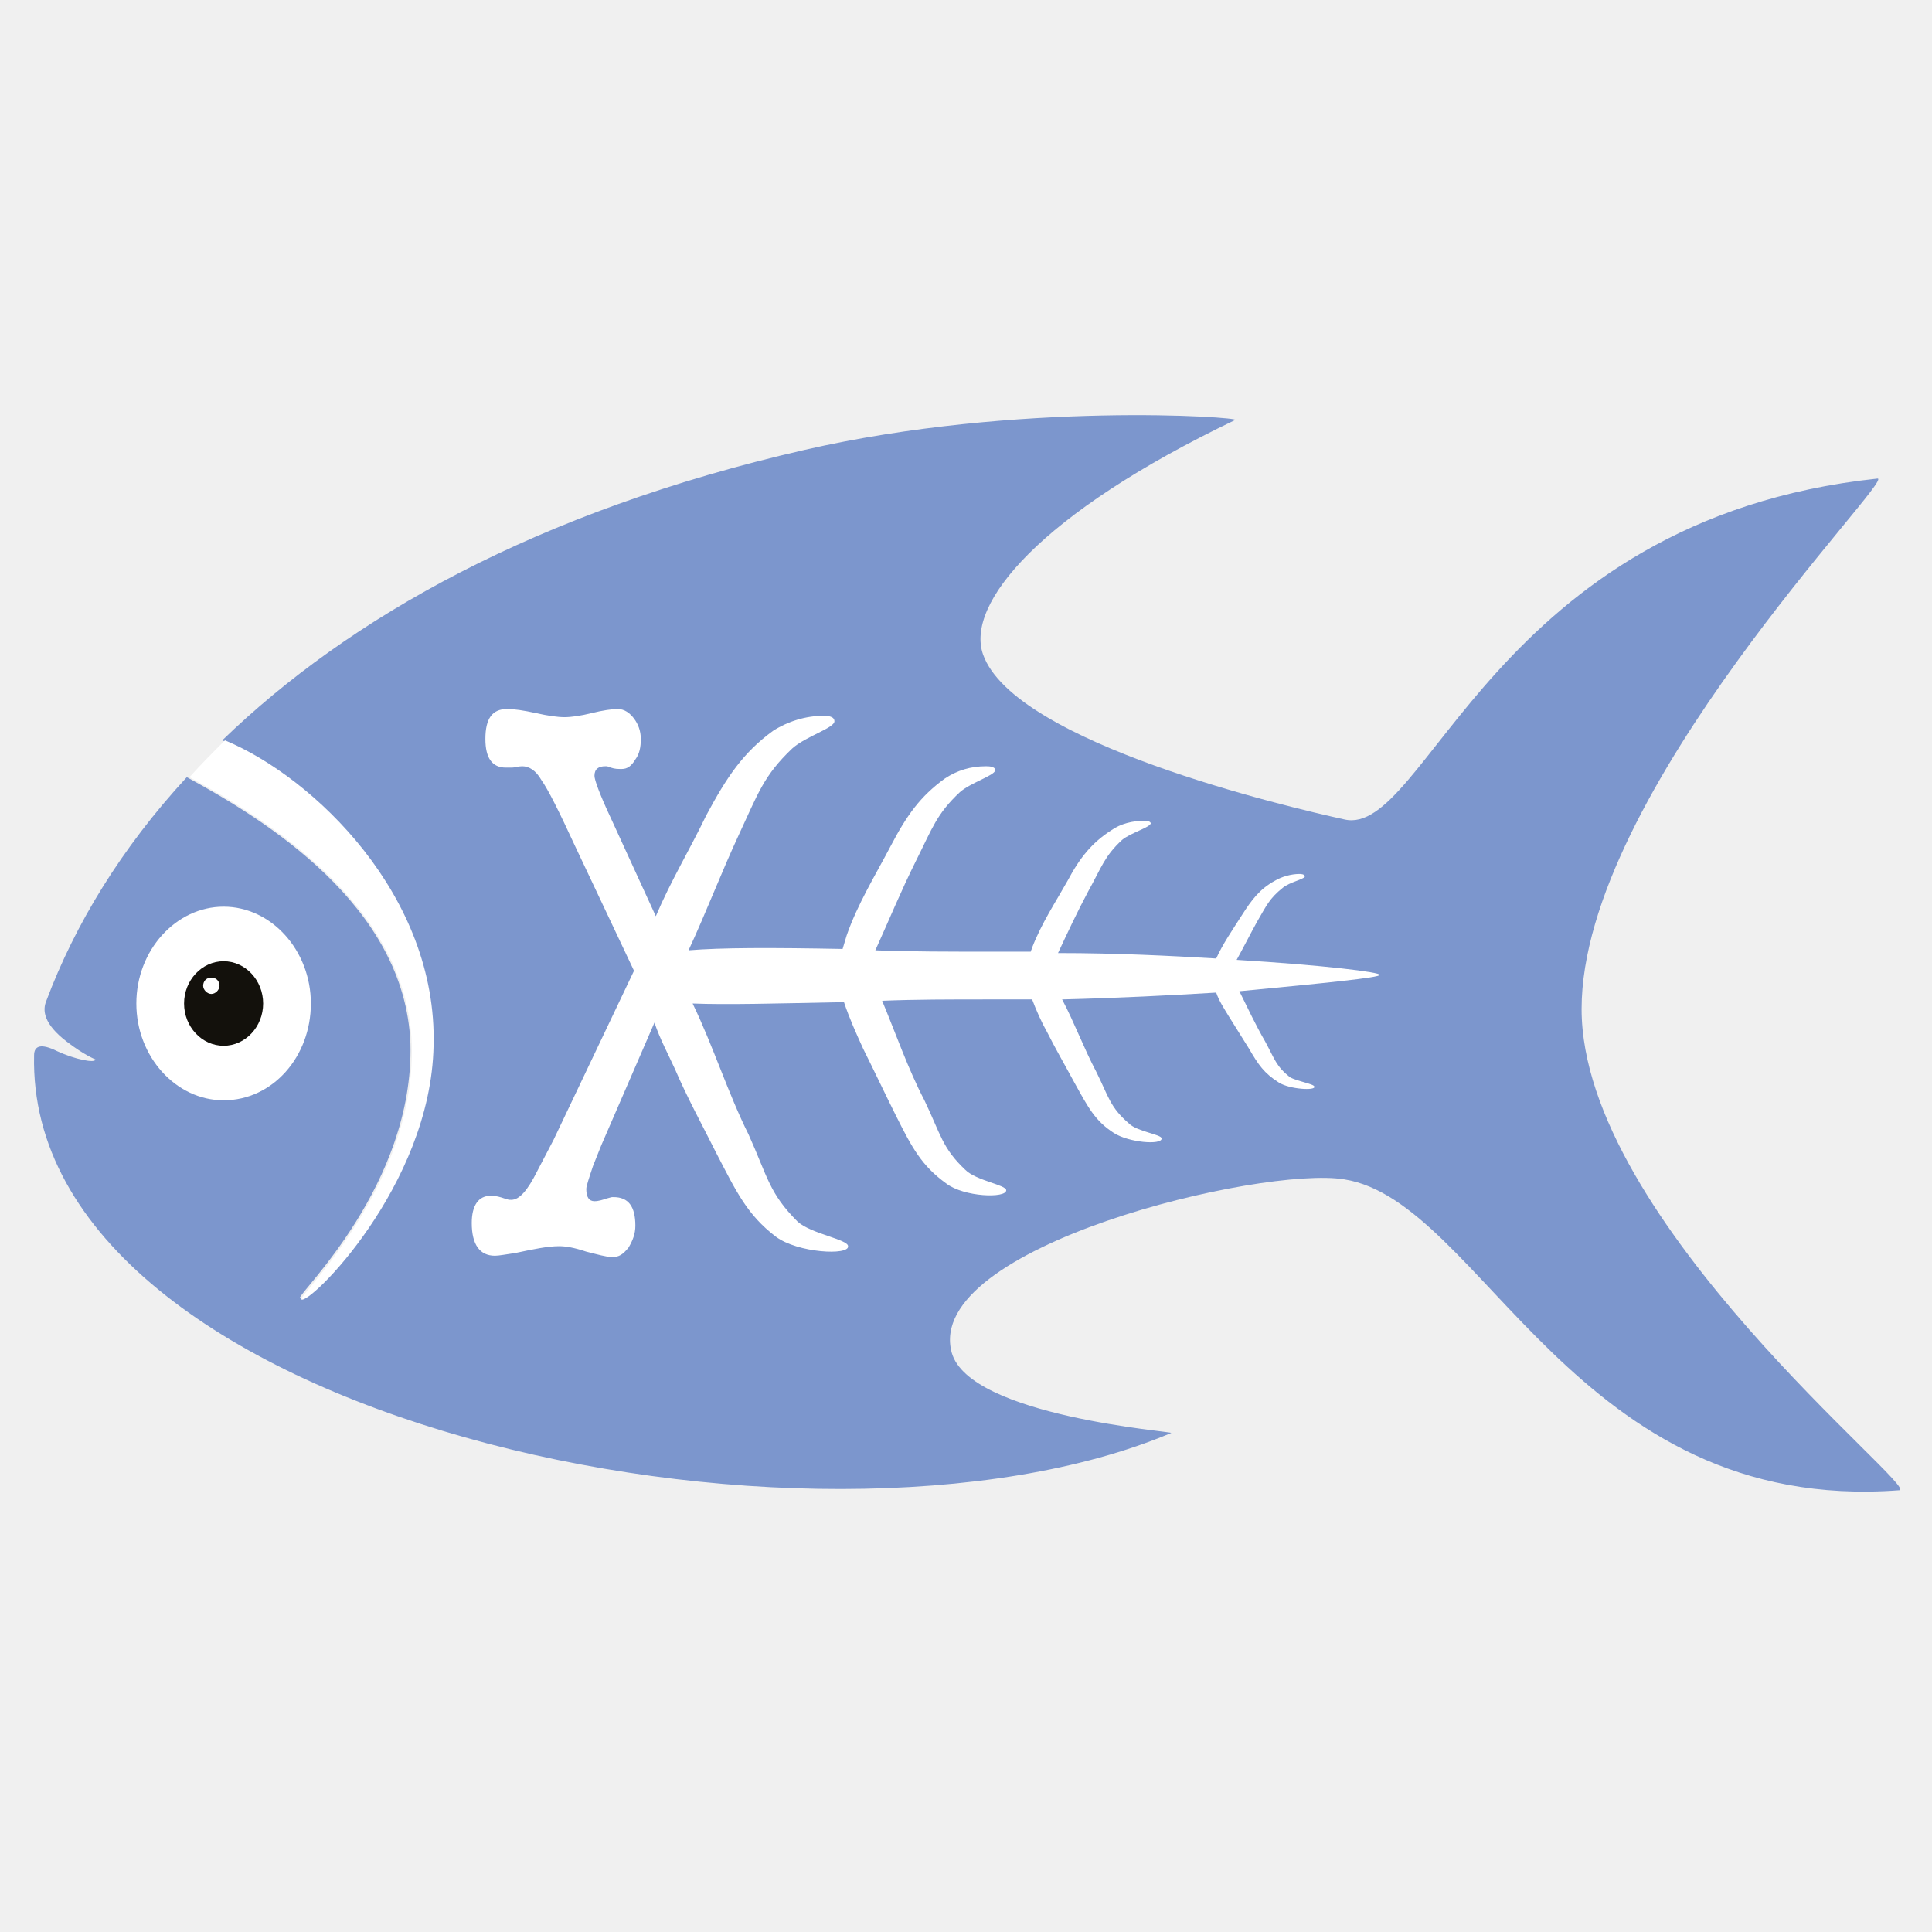
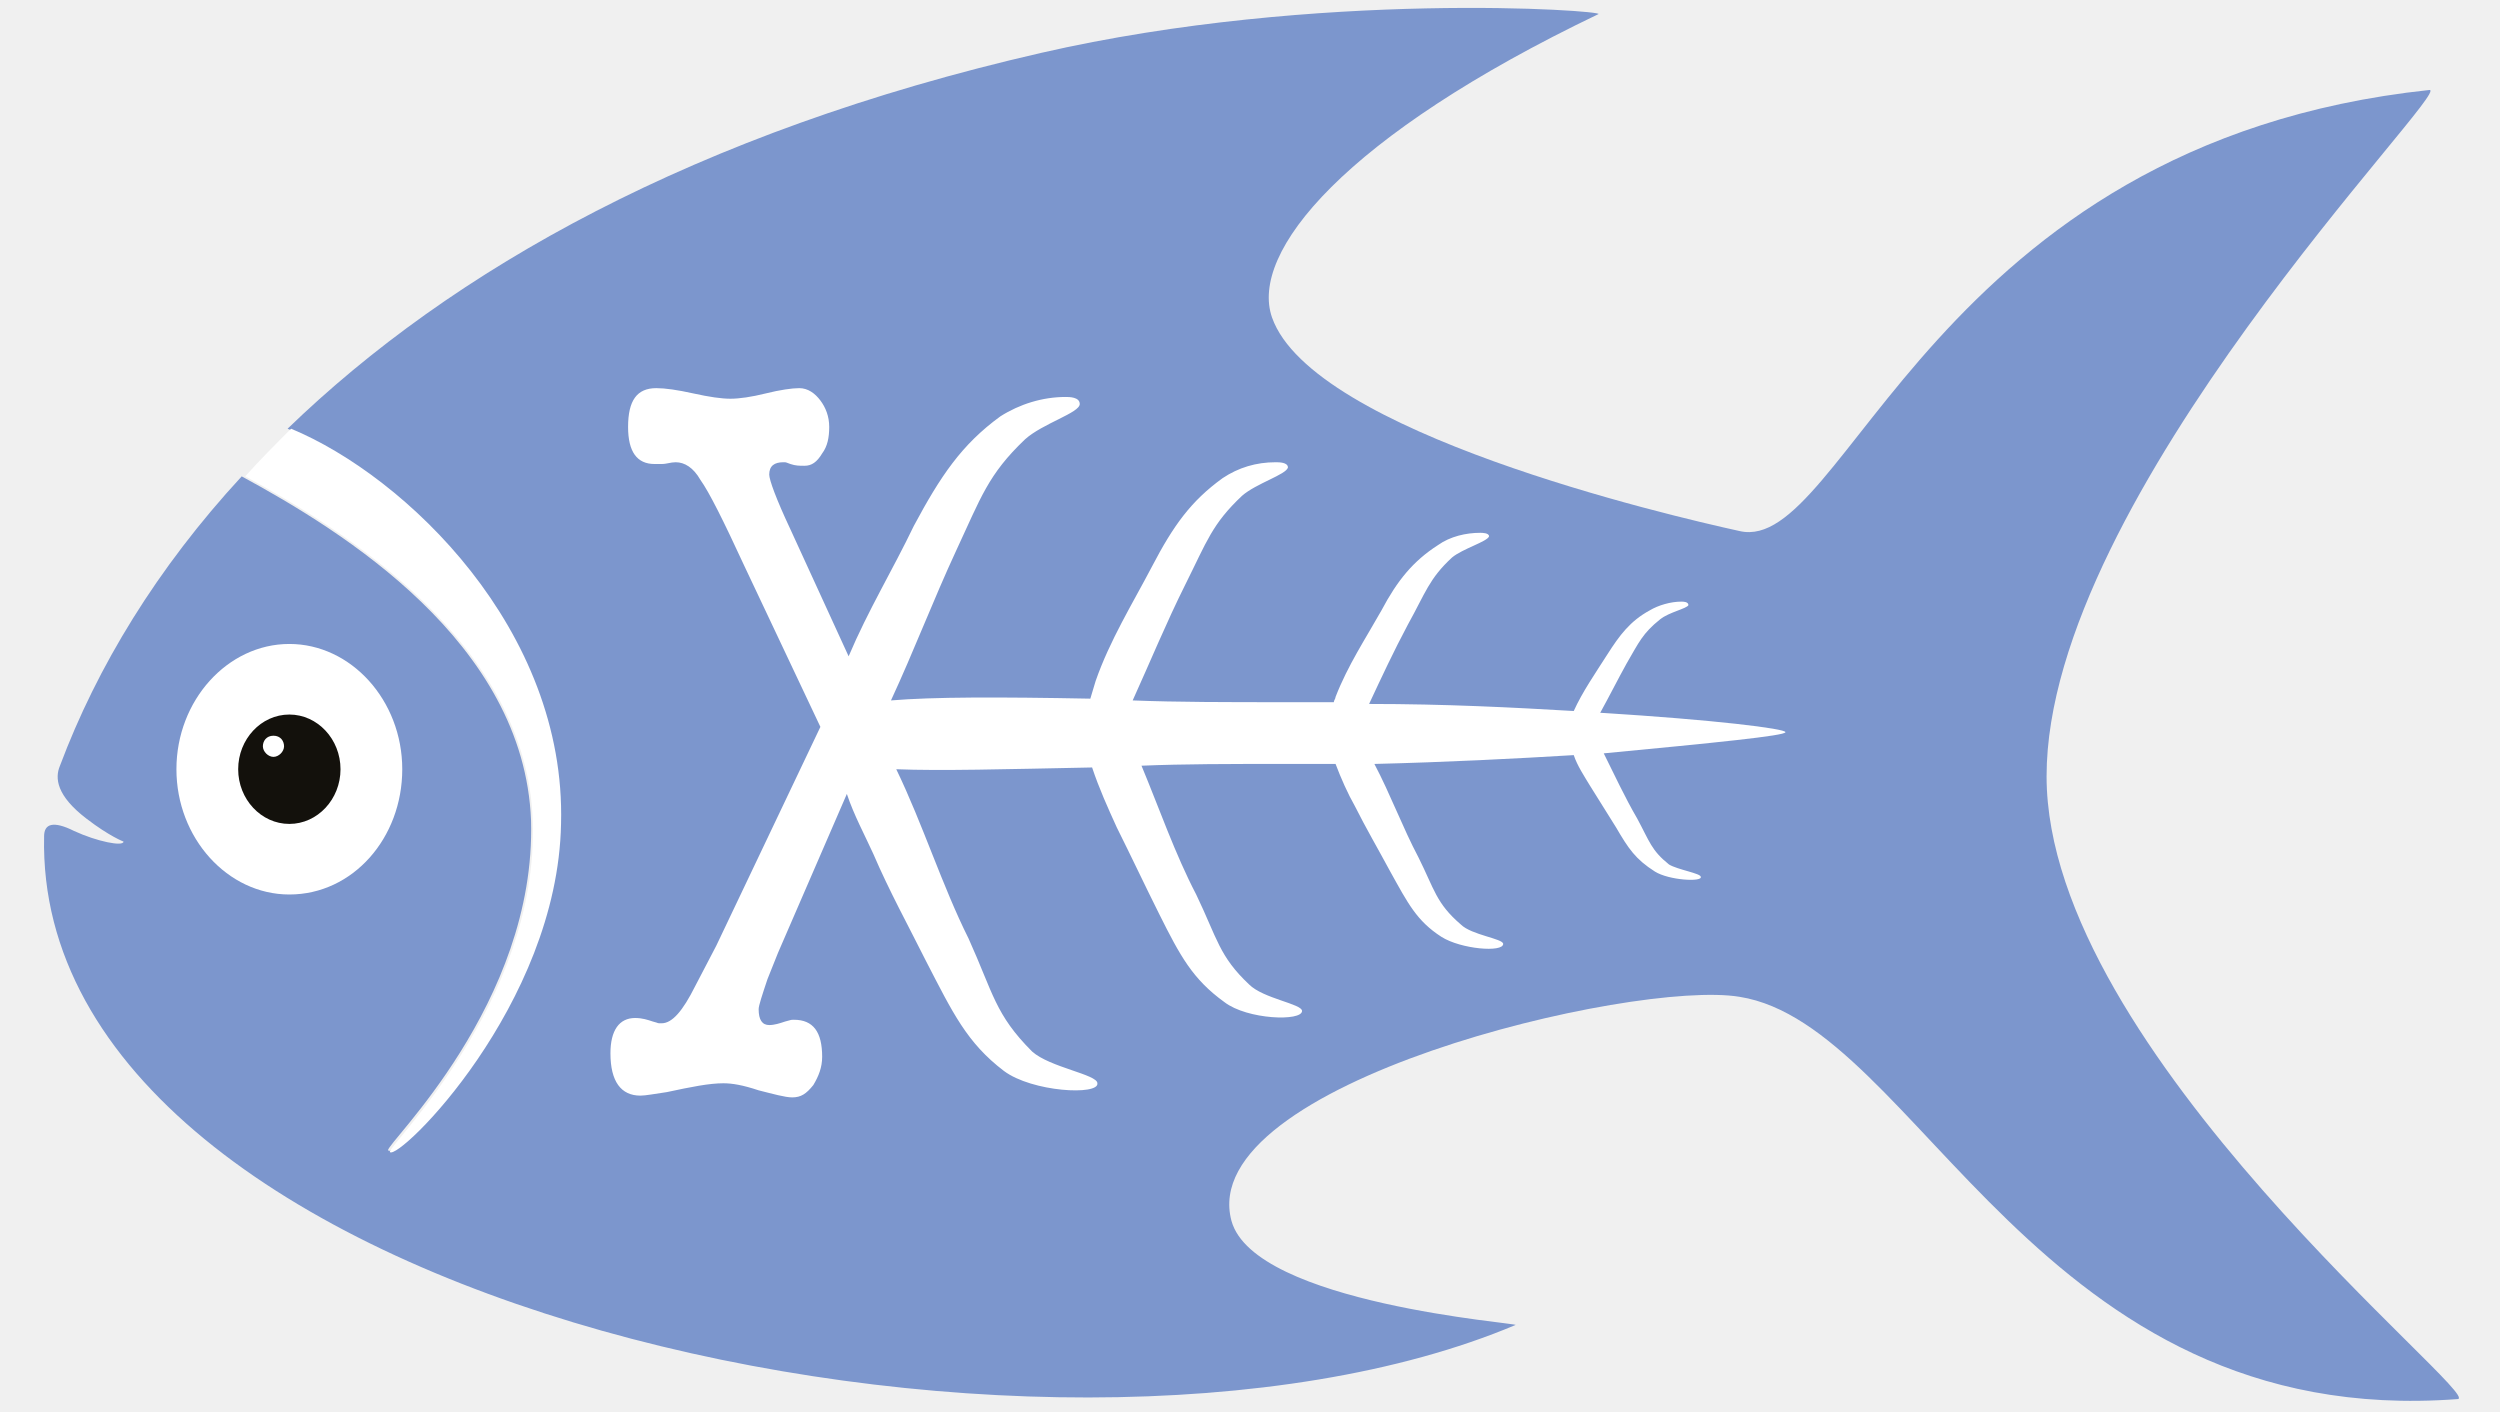
- <svg xmlns="http://www.w3.org/2000/svg" version="1.1" id="Layer_1" x="0px" y="0px" viewBox="0 0 141.7 141.7" style="enable-background:new 0 0 141.7 141.7;" xml:space="preserve">
+ <svg xmlns="http://www.w3.org/2000/svg" version="1.1" id="Layer_1" x="0px" y="0px" viewBox="0 30 141.7 80" style="enable-background:new 0 30 141.7 80;" xml:space="preserve">
  <style type="text/css">
	.st0{fill:#7C96CD;}
	.st1{fill:#FFFFFF;}
	.st2{fill:#13110C;}
</style>
  <g>
    <path class="st0" d="M116,74c0-15.9,23.1-39,21.7-38.9c-28.2,3-33.1,26.4-39.1,25c-4.1-0.9-24.2-5.6-26.5-12.1   c-1.3-3.7,4.1-10.3,18.5-17.2C91,30.6,74.7,29.4,59,33c-19.6,4.5-33.4,12.3-42.7,21.3c6.6,2.7,15.6,11.4,15.4,22.3   c-0.2,10.3-9.3,19.2-9.7,18.6c-0.2-0.3,8.4-8.3,8.1-18.7C29.7,66.4,19.4,60.1,13.7,57C8.9,62.2,5.5,67.8,3.4,73.4   c-0.3,0.7-0.2,1.7,1.5,3c1.3,1,2.1,1.3,2.1,1.3c0,0.3-1.5,0-2.8-0.6c-1.2-0.6-1.7-0.4-1.7,0.3c-0.6,26.7,57.1,38.8,83.4,27.7   c0.3-0.1-14.8-1.2-16.1-5.9c-2.1-7.8,22.8-13.7,28.8-12.7c10.1,1.6,16.9,24.6,40.7,22.8C140.9,109.2,116,89.6,116,74z" />
    <g>
      <g>
        <path class="st1" d="M30.2,76.6c0.3,10.3-8.3,18.4-8.1,18.7c0.5,0.5,9.5-8.3,9.7-18.6C32.1,65.7,23,57,16.5,54.3     c-0.9,0.9-1.8,1.8-2.6,2.7C19.6,60.1,29.9,66.5,30.2,76.6z" />
      </g>
      <path class="st1" d="M16.4,80.7c3.6,0,6.4-3.2,6.4-7.1c0-3.9-2.9-7.1-6.4-7.1S10,69.7,10,73.6C10,77.5,12.9,80.7,16.4,80.7z" />
      <path class="st2" d="M16.4,76.7c1.6,0,2.9-1.4,2.9-3.1s-1.3-3.1-2.9-3.1s-2.9,1.4-2.9,3.1S14.8,76.7,16.4,76.7z" />
      <path class="st1" d="M15.5,72.9c0.3,0,0.6-0.3,0.6-0.6c0-0.3-0.2-0.6-0.6-0.6s-0.6,0.3-0.6,0.6C14.9,72.6,15.2,72.9,15.5,72.9z" />
      <g>
        <path class="st1" d="M101.2,71.5c0-0.2-4-0.7-10.5-1.1c0.5-0.9,1-1.9,1.5-2.8c0.7-1.2,0.9-1.7,1.9-2.5c0.5-0.4,1.5-0.6,1.6-0.8     c0-0.2-0.3-0.2-0.4-0.2c-0.6,0-1.3,0.2-1.8,0.5c-1.1,0.6-1.7,1.4-2.4,2.5c-0.7,1.1-1.4,2.1-1.9,3.2c-3.4-0.2-7.3-0.4-11.6-0.4     c0.7-1.5,1.4-3,2.2-4.5c1-1.8,1.2-2.6,2.5-3.8c0.6-0.5,2-0.9,2.1-1.2c0-0.2-0.4-0.2-0.5-0.2c-0.8,0-1.7,0.2-2.4,0.7     c-1.4,0.9-2.3,2-3.2,3.7c-0.9,1.6-1.9,3.1-2.6,4.9c0,0.1-0.1,0.2-0.1,0.3c-0.9,0-1.8,0-2.8,0c-3.2,0-6.1,0-8.6-0.1     c1-2.2,1.9-4.4,3-6.6c1.2-2.4,1.5-3.4,3.2-5c0.8-0.7,2.5-1.2,2.6-1.6c0-0.3-0.5-0.3-0.7-0.3c-1.1,0-2.1,0.3-3,0.9     c-1.8,1.3-2.8,2.7-4,5c-1.1,2.1-2.4,4.2-3.2,6.5c-0.1,0.3-0.2,0.7-0.3,1c-5.2-0.1-8.9-0.1-11.3,0.1c1.3-2.8,2.4-5.7,3.7-8.5     c1.4-3,1.8-4.3,3.9-6.3c1-0.9,3.1-1.5,3.1-2c0-0.4-0.6-0.4-0.8-0.4c-1.3,0-2.6,0.4-3.7,1.1c-2.2,1.6-3.4,3.4-4.9,6.2     c-1.2,2.5-2.6,4.8-3.7,7.4l-3.3-7.2c-0.8-1.7-1.2-2.8-1.2-3.1c0-0.5,0.3-0.7,0.8-0.7c0.2,0,0.1,0,0.4,0.1     c0.3,0.1,0.5,0.1,0.8,0.1c0.4,0,0.7-0.2,1-0.7c0.3-0.4,0.4-0.9,0.4-1.5c0-0.6-0.2-1.1-0.5-1.5c-0.3-0.4-0.7-0.7-1.2-0.7     c-0.4,0-1.1,0.1-1.9,0.3c-0.8,0.2-1.5,0.3-2,0.3c-0.5,0-1.2-0.1-2.1-0.3c-0.9-0.2-1.6-0.3-2.1-0.3c-1.1,0-1.6,0.7-1.6,2.2     c0,1.4,0.5,2.1,1.5,2.1c0.2,0,0.1,0,0.4,0c0.3,0,0.5-0.1,0.8-0.1c0.5,0,1,0.3,1.4,1c0.5,0.7,1.3,2.3,2.5,4.9l4.3,9.1l-5.9,12.4     l-1.2,2.3c-0.7,1.4-1.3,2.1-1.9,2.1c-0.3,0-0.1,0-0.5-0.1c-0.3-0.1-0.6-0.2-1-0.2c-0.9,0-1.4,0.7-1.4,2c0,1.6,0.6,2.4,1.7,2.4     c0.3,0,0.8-0.1,1.5-0.2c1.4-0.3,2.4-0.5,3.2-0.5c0.5,0,1.1,0.1,2,0.4c0.8,0.2,1.5,0.4,1.9,0.4c0.5,0,0.8-0.2,1.2-0.7     c0.3-0.5,0.5-1,0.5-1.6c0-1.4-0.5-2.1-1.6-2.1c-0.2,0-0.1,0-0.5,0.1c-0.3,0.1-0.6,0.2-0.9,0.2c-0.4,0-0.6-0.3-0.6-0.9     c0-0.2,0.2-0.8,0.5-1.7l0.6-1.5L48,75c0.4,1.2,1,2.3,1.5,3.4c0.9,2.1,2,4.1,3,6.1c1.5,2.9,2.3,4.6,4.4,6.2     c1.6,1.2,5.4,1.4,5.3,0.7c0-0.5-2.7-0.9-3.7-1.8c-2.1-2.1-2.2-3.3-3.6-6.4c-1.5-3-2.6-6.5-4.1-9.6c2.5,0.1,6.1,0,11.1-0.1     c0.4,1.2,0.9,2.3,1.4,3.4c0.8,1.6,1.6,3.3,2.4,4.9c1.2,2.4,1.9,3.7,3.7,5c1.3,1,4.4,1.1,4.4,0.5c0-0.4-2.2-0.7-3-1.5     c-1.7-1.6-1.8-2.6-3-5.1c-1.2-2.3-2.1-4.9-3.1-7.3c2.4-0.1,5-0.1,7.9-0.1c1.1,0,2.1,0,3.1,0c0.3,0.8,0.7,1.7,1.1,2.4     c0.6,1.2,1.3,2.4,2,3.7c1,1.8,1.5,2.8,2.9,3.7c1.1,0.7,3.5,0.9,3.5,0.4c0-0.3-1.8-0.5-2.4-1.1c-1.4-1.2-1.5-2-2.4-3.8     c-0.9-1.7-1.6-3.6-2.5-5.3c4.1-0.1,8-0.3,11.3-0.5c0.2,0.6,0.6,1.2,0.9,1.7c0.5,0.8,1,1.6,1.5,2.4c0.7,1.2,1.1,1.8,2.2,2.5     c0.8,0.5,2.7,0.6,2.6,0.3c0-0.2-1.3-0.4-1.8-0.7c-1-0.8-1.1-1.3-1.8-2.6c-0.7-1.2-1.3-2.5-1.9-3.7     C97.2,72.1,101.2,71.7,101.2,71.5z" />
      </g>
    </g>
  </g>
</svg>
